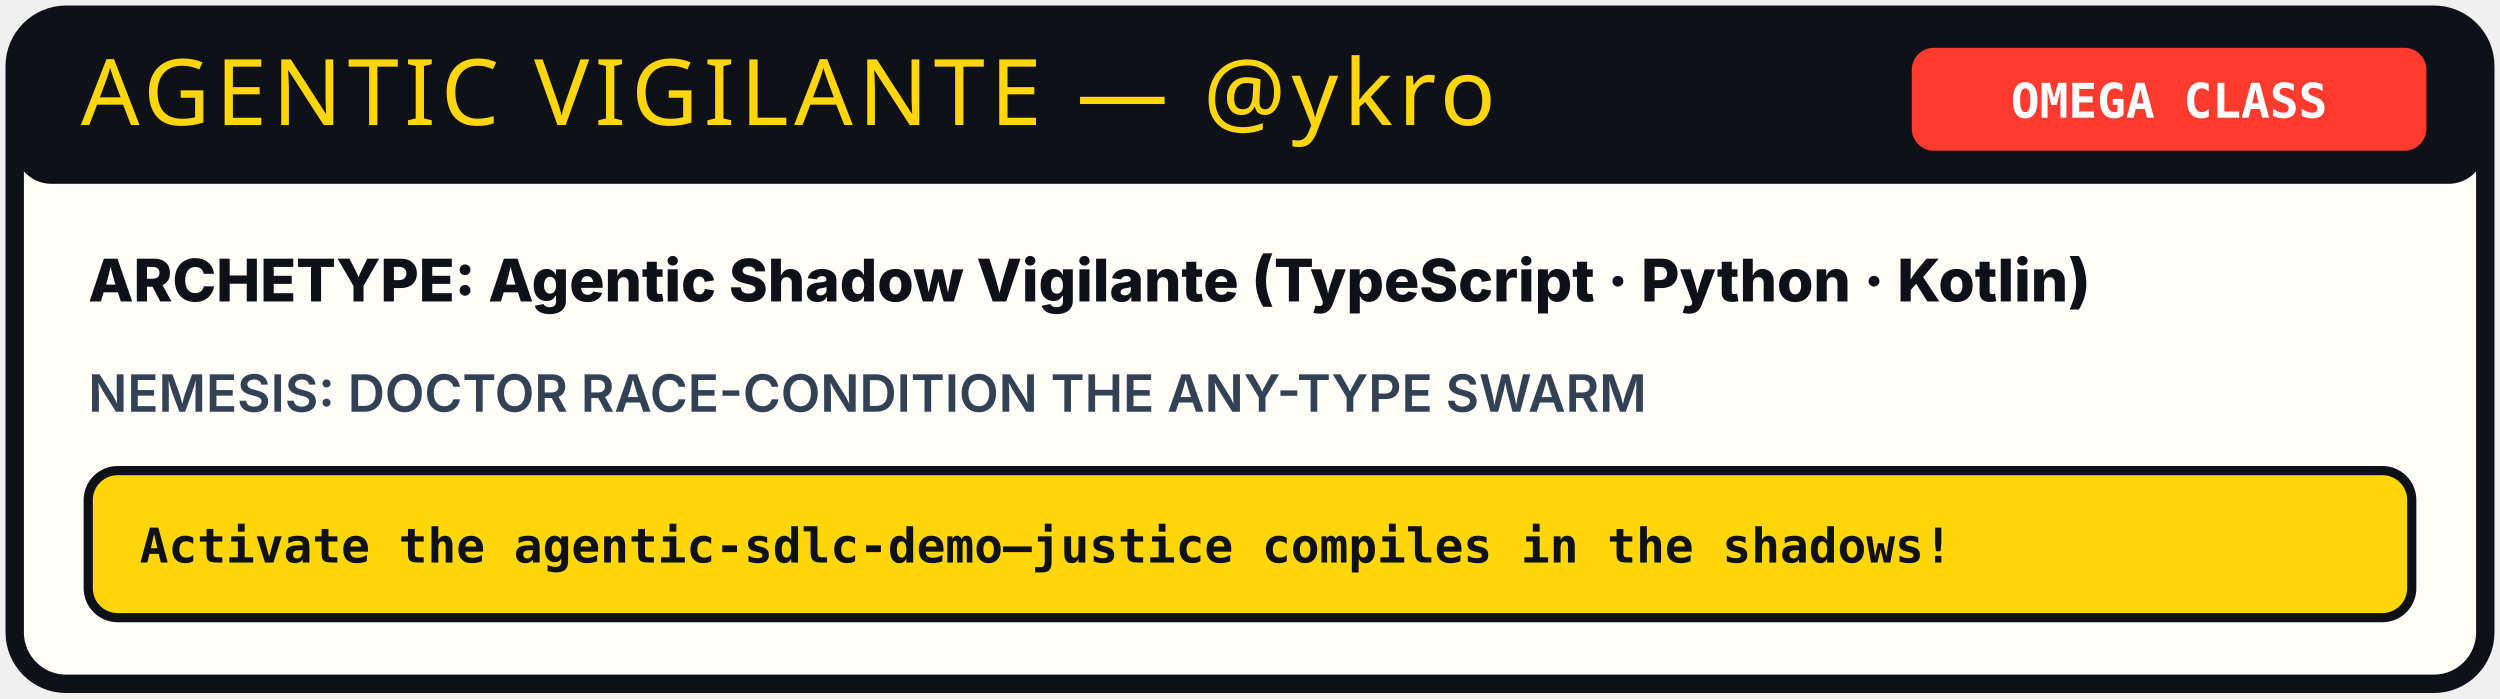
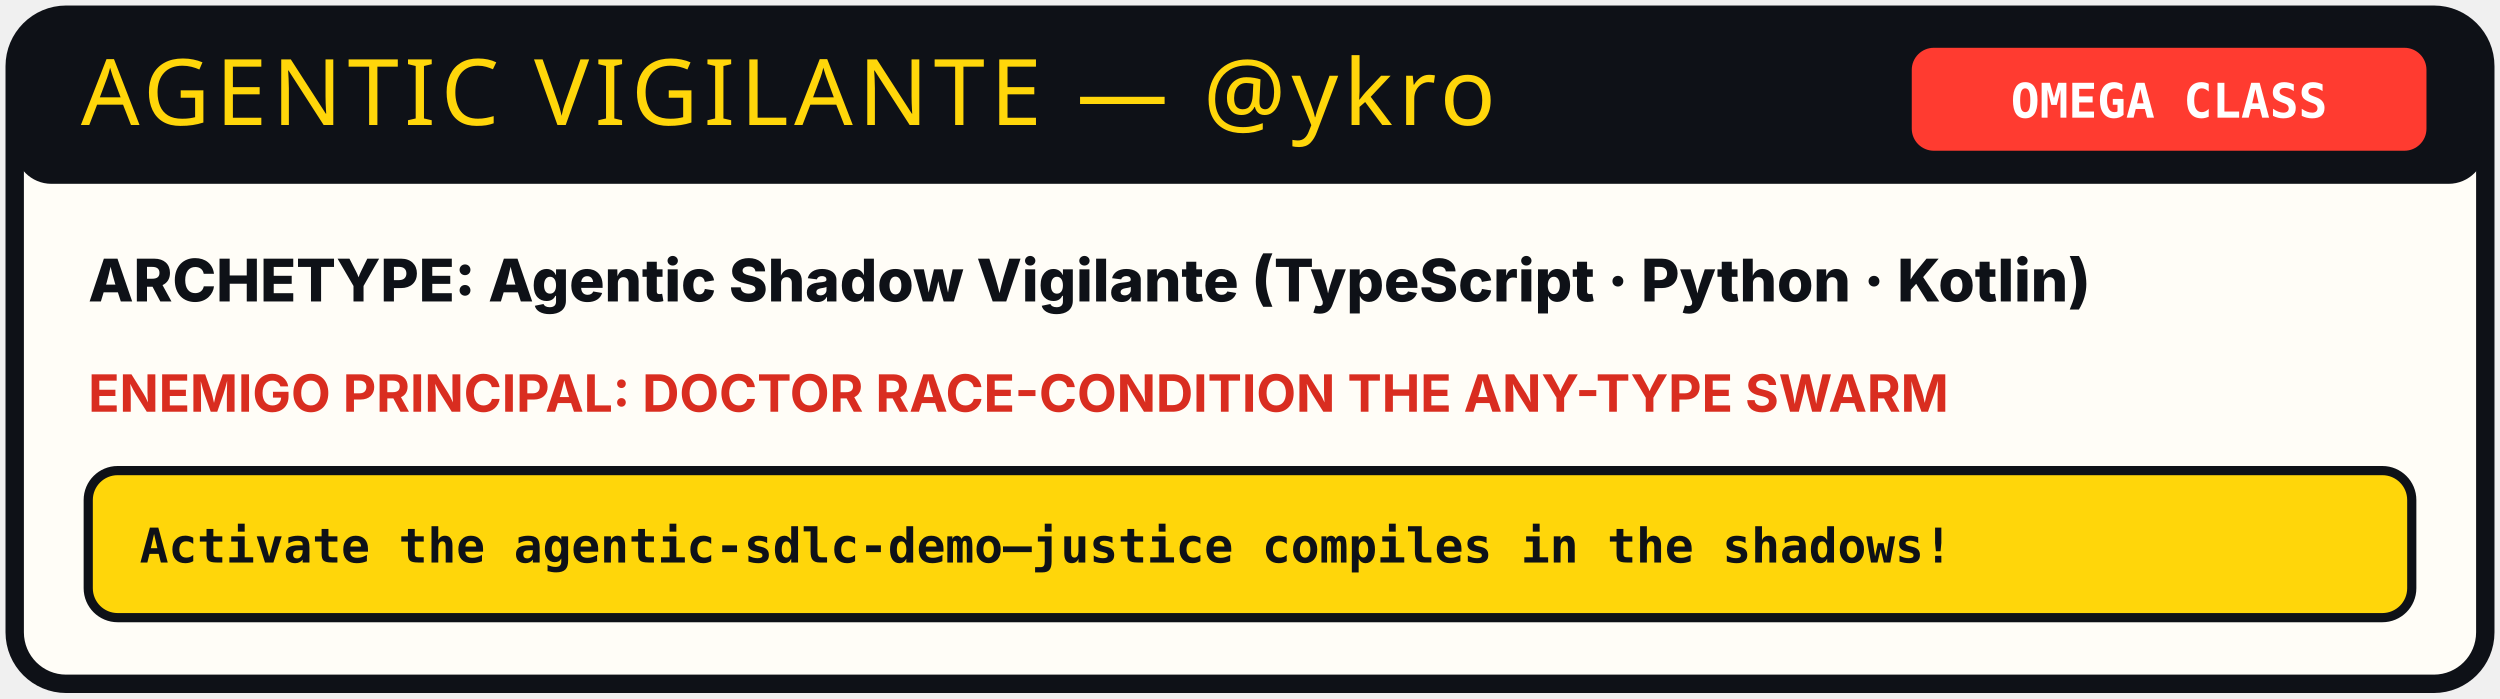
<svg xmlns="http://www.w3.org/2000/svg" viewBox="0 0 680 190" width="680" height="190">
  <rect x="4" y="4" width="672" height="182" rx="14" fill="#FFFDF7" stroke="#0E1117" stroke-width="5" />
  <rect x="4" y="4" width="672" height="46" rx="10" fill="#0E1117" />
  <text x="22" y="34" font-family="'Bangers', 'Impact', sans-serif" font-size="25" fill="#FFD60A" letter-spacing="1.5">AGENTIC VIGILANTE — @ykro</text>
  <rect x="520" y="13" width="140" height="28" rx="6" fill="#FF3B30" />
  <text x="590" y="32" text-anchor="middle" font-family="monospace" font-size="13" font-weight="bold" fill="#FFFFFF">OMEGA CLASS</text>
  <text x="24" y="82" font-family="-apple-system, BlinkMacSystemFont, 'Segoe UI', sans-serif" font-size="16" font-weight="800" fill="#0E1117">ARCHETYPE: Agentic Shadow Vigilante (TypeScript · Python · Kotlin)</text>
-   <text x="24" y="112" font-family="-apple-system, BlinkMacSystemFont, 'Segoe UI', sans-serif" font-size="14" font-weight="600" fill="#334155">NEMESIS: DOCTOR RACE-CONDITION  THE ANY-TYPE SWARM</text>
+   <text x="24" y="112" font-family="-apple-system, BlinkMacSystemFont, 'Segoe UI', sans-serif" font-size="14" font-weight="700" fill="#D92D20">ENEMIGO PRINCIPAL: DOCTOR RACE-CONDITION  THE ANY-TYPE SWARM</text>
  <rect x="24" y="128" width="632" height="40" rx="8" fill="#FFD60A" stroke="#0E1117" stroke-width="2.5" />
  <text x="38" y="153" font-family="monospace" font-size="13" font-weight="bold" fill="#0E1117">Activate the agentic-sdlc-demo—justice compiles in the shadows!</text>
</svg>
